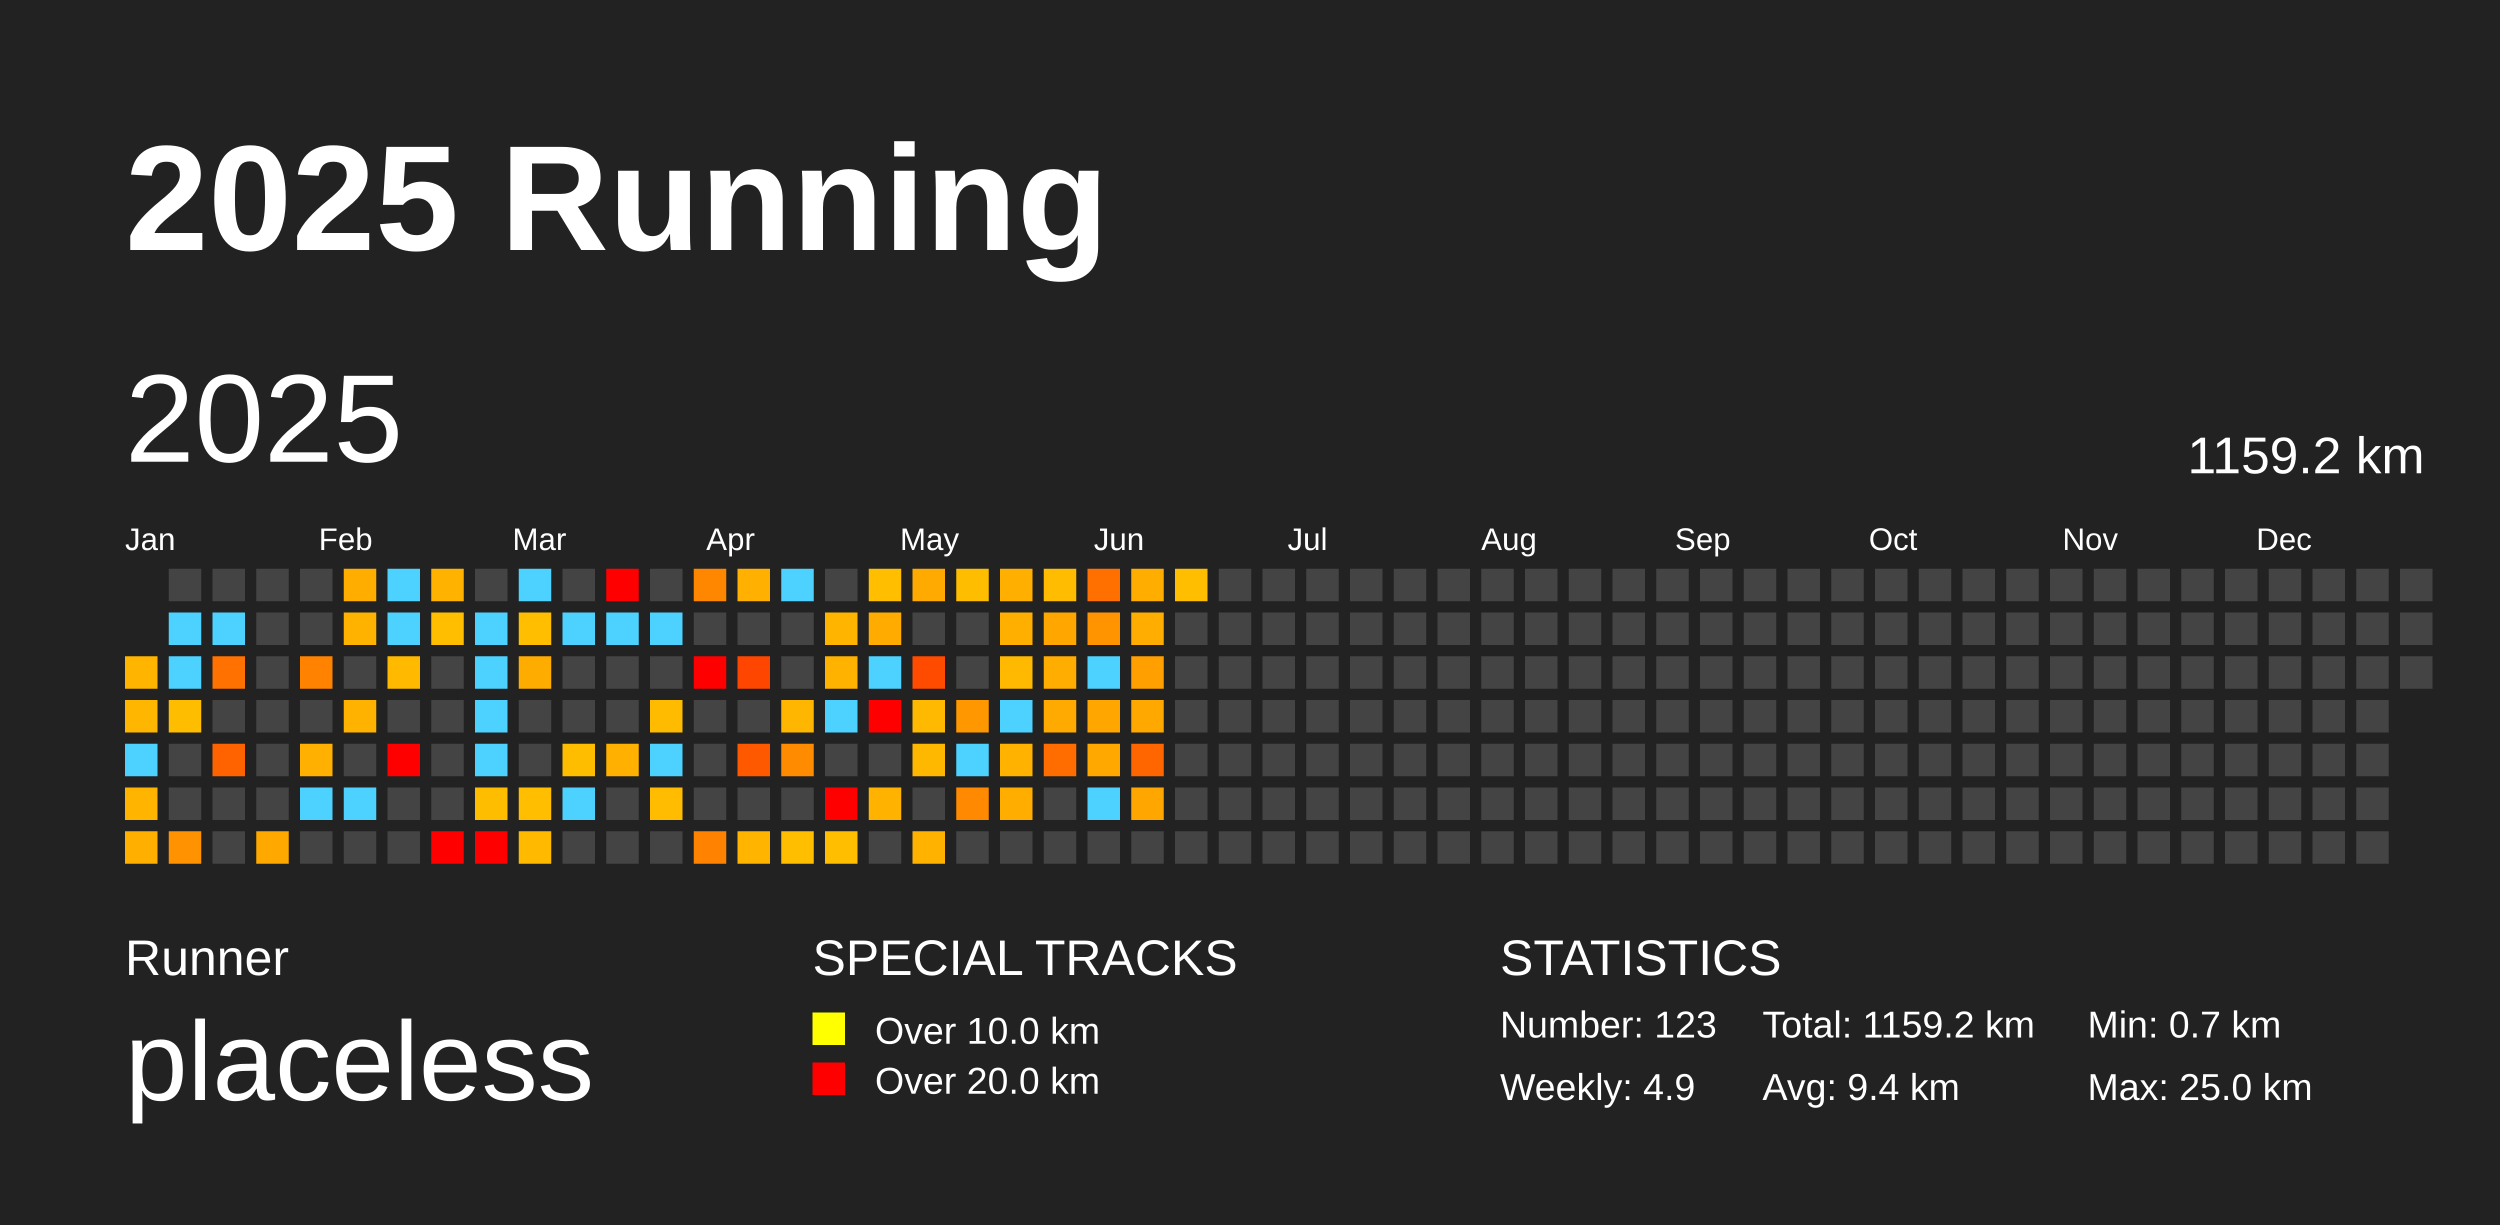
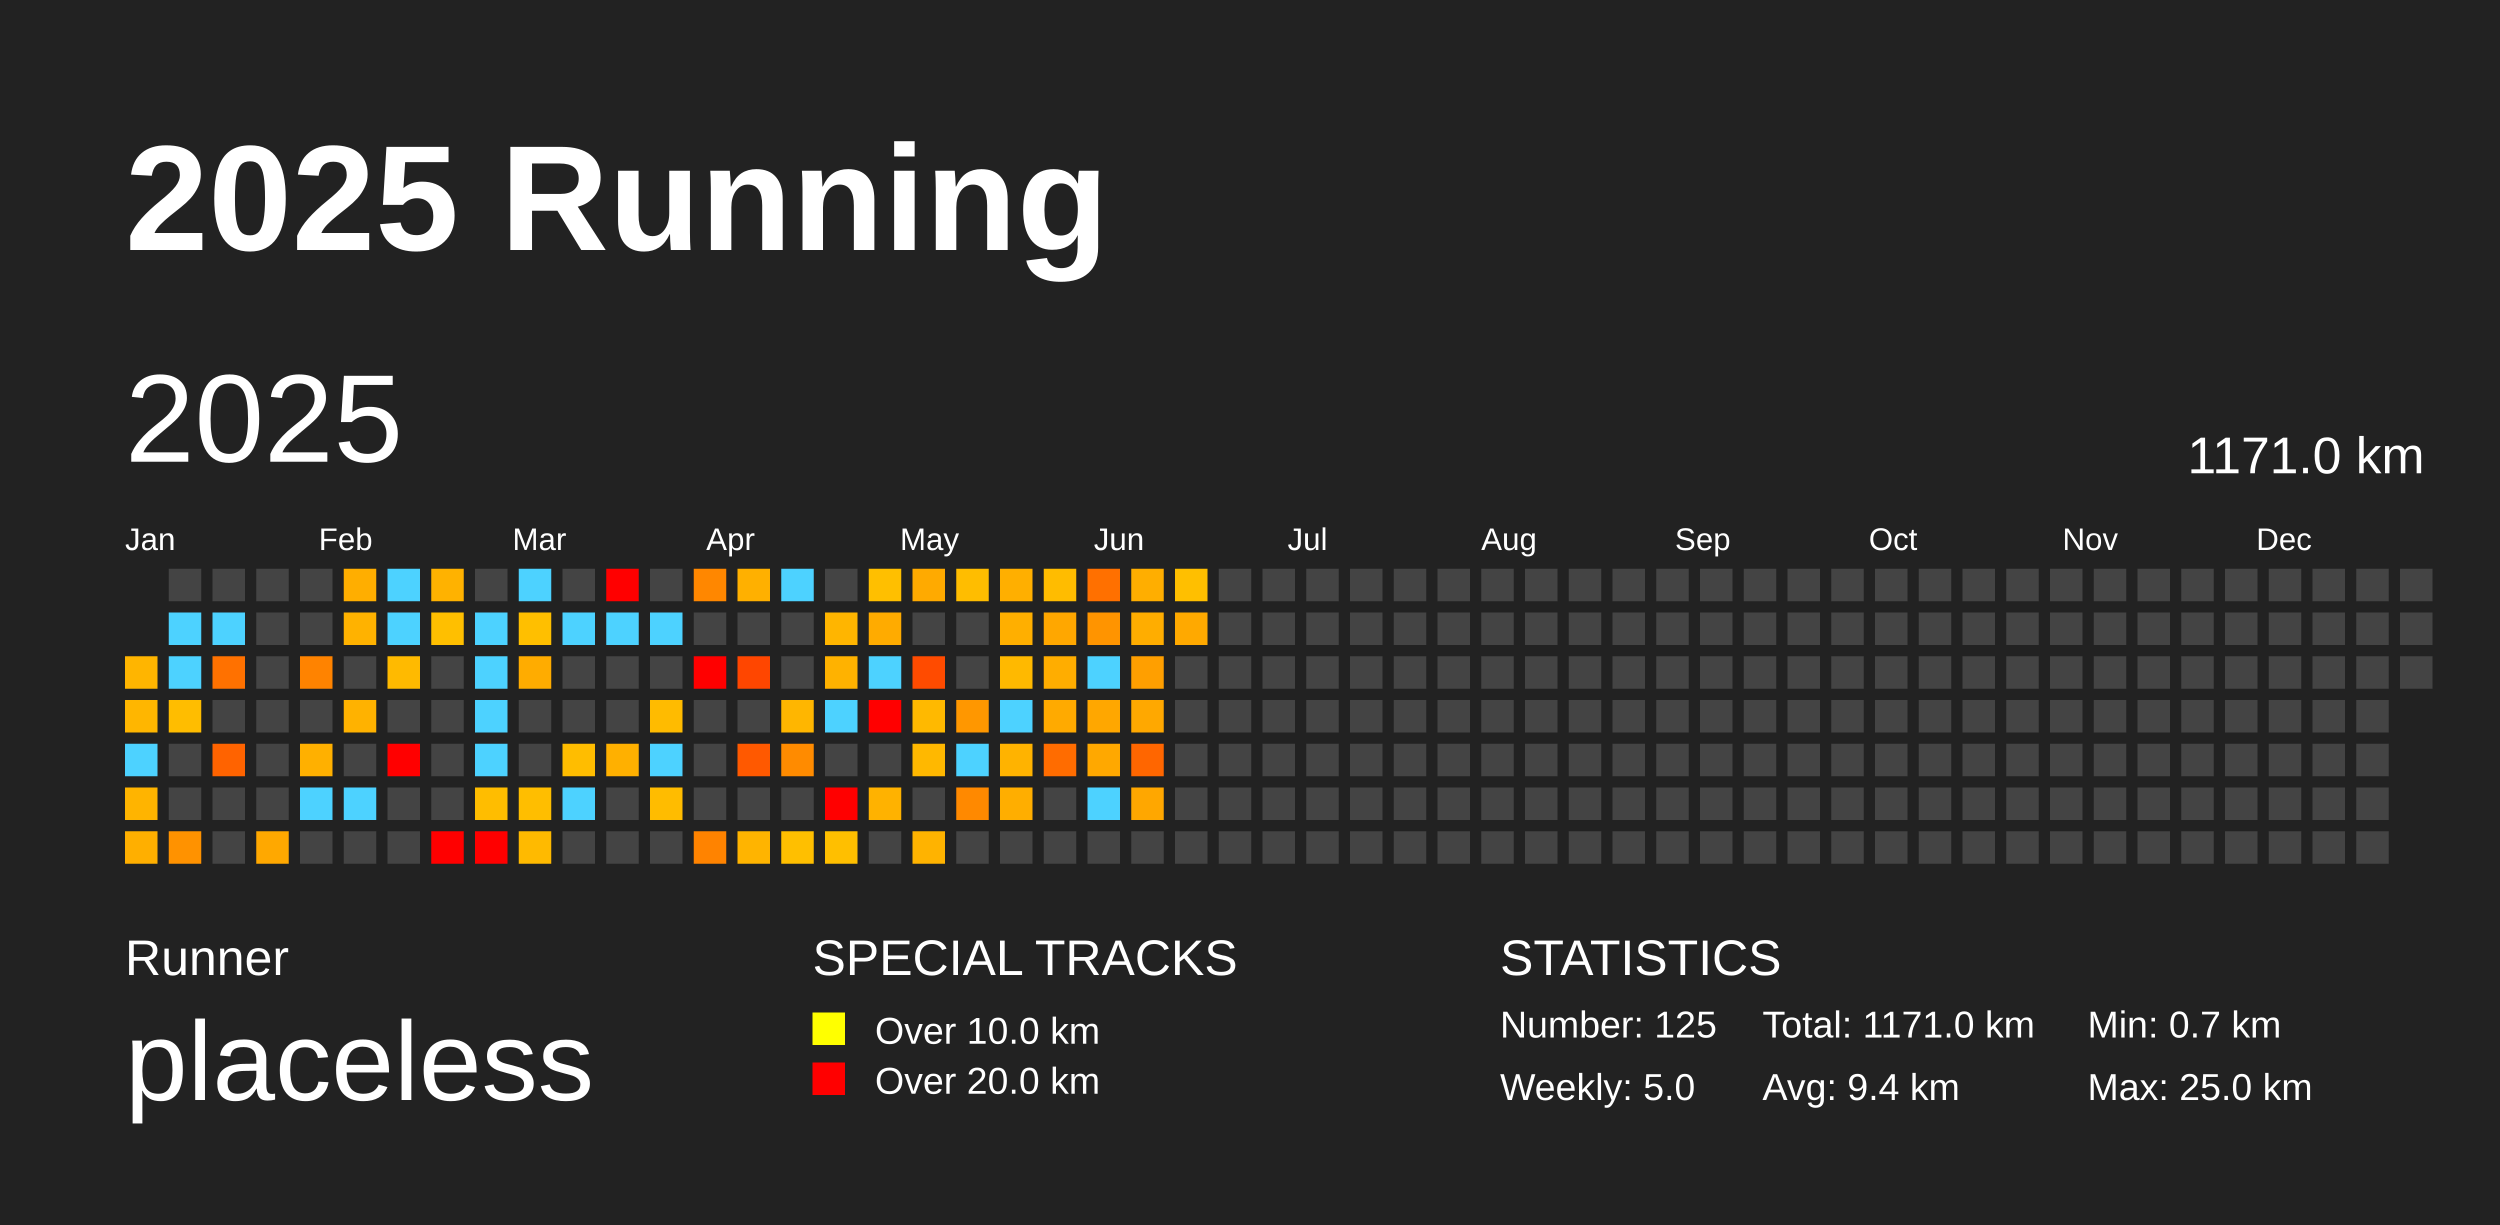
<svg xmlns="http://www.w3.org/2000/svg" baseProfile="full" height="98mm" version="1.1" viewBox="0,0,200,98" width="200mm">
  <defs />
  <rect fill="#222222" height="98" width="200" x="0" y="0" />
  <text fill="#FFFFFF" style="font-size:12px; font-family:Arial; font-weight:bold;" x="10" y="20">2025 Running</text>
  <text fill="#FFFFFF" style="font-size:4px; font-family:Arial" x="10" y="78">Runner</text>
  <text fill="#FFFFFF" style="font-size:9px; font-family:Arial" x="10" y="88">placeless</text>
  <text fill="#FFFFFF" style="font-size:4px; font-family:Arial" x="65" y="78">SPECIAL TRACKS</text>
  <rect fill="yellow" height="2.6" width="2.6" x="65" y="81" />
  <text fill="#FFFFFF" style="font-size:3px; font-family:Arial" x="70" y="83.5">Over 10.0 km</text>
  <rect fill="red" height="2.6" width="2.6" x="65" y="85" />
  <text fill="#FFFFFF" style="font-size:3px; font-family:Arial" x="70" y="87.5">Over 20.0 km</text>
  <text fill="#FFFFFF" style="font-size:4px; font-family:Arial" x="120" y="78">STATISTICS</text>
-   <text fill="#FFFFFF" style="font-size:3px; font-family:Arial" x="120" y="83">Number: 123</text>
-   <text fill="#FFFFFF" style="font-size:3px; font-family:Arial" x="120" y="88">Weekly: 4.9</text>
-   <text fill="#FFFFFF" style="font-size:3px; font-family:Arial" x="141" y="83">Total: 1159.2 km</text>
+   <text fill="#FFFFFF" style="font-size:3px; font-family:Arial" x="120" y="83">Number: 125</text>
+   <text fill="#FFFFFF" style="font-size:3px; font-family:Arial" x="120" y="88">Weekly: 5.0</text>
+   <text fill="#FFFFFF" style="font-size:3px; font-family:Arial" x="141" y="83">Total: 1171.0 km</text>
  <text fill="#FFFFFF" style="font-size:3px; font-family:Arial" x="141" y="88">Avg: 9.4 km</text>
  <text fill="#FFFFFF" style="font-size:3px; font-family:Arial" x="167" y="83">Min: 0.7 km</text>
  <text fill="#FFFFFF" style="font-size:3px; font-family:Arial" x="167" y="88">Max: 25.0 km</text>
  <text dominant-baseline="hanging" fill="#FFFFFF" style="font-size:10.0px; font-family:Arial;" x="10" y="30">2025</text>
-   <text dominant-baseline="hanging" fill="#FFFFFF" style="font-size:4.125px; font-family:Arial;" x="175" y="35">1159.2 km</text>
+   <text dominant-baseline="hanging" fill="#FFFFFF" style="font-size:4.125px; font-family:Arial;" x="175" y="35">1171.0 km</text>
  <text fill="#FFFFFF" style="font-size:2.5px; font-family:Arial" x="10.0" y="44">Jan</text>
  <text fill="#FFFFFF" style="font-size:2.5px; font-family:Arial" x="25.5" y="44">Feb</text>
  <text fill="#FFFFFF" style="font-size:2.5px; font-family:Arial" x="41.0" y="44">Mar</text>
  <text fill="#FFFFFF" style="font-size:2.5px; font-family:Arial" x="56.5" y="44">Apr</text>
  <text fill="#FFFFFF" style="font-size:2.5px; font-family:Arial" x="72.0" y="44">May</text>
  <text fill="#FFFFFF" style="font-size:2.5px; font-family:Arial" x="87.5" y="44">Jun</text>
  <text fill="#FFFFFF" style="font-size:2.5px; font-family:Arial" x="103.0" y="44">Jul</text>
  <text fill="#FFFFFF" style="font-size:2.5px; font-family:Arial" x="118.5" y="44">Aug</text>
  <text fill="#FFFFFF" style="font-size:2.5px; font-family:Arial" x="134.0" y="44">Sep</text>
  <text fill="#FFFFFF" style="font-size:2.5px; font-family:Arial" x="149.5" y="44">Oct</text>
  <text fill="#FFFFFF" style="font-size:2.5px; font-family:Arial" x="165.0" y="44">Nov</text>
  <text fill="#FFFFFF" style="font-size:2.5px; font-family:Arial" x="180.5" y="44">Dec</text>
  <rect fill="#ffb500" height="2.6" width="2.6" x="10.0" y="52.5" />
  <rect fill="#ffb600" height="2.6" width="2.6" x="10.0" y="56.0" />
  <rect fill="#4dd2ff" height="2.6" width="2.6" x="10.0" y="59.5" />
  <rect fill="#ffb400" height="2.6" width="2.6" x="10.0" y="63.0" />
  <rect fill="#ffaf00" height="2.6" width="2.6" x="10.0" y="66.5" />
  <rect fill="#444444" height="2.6" width="2.6" x="13.5" y="45.5" />
  <rect fill="#4dd2ff" height="2.6" width="2.6" x="13.5" y="49.0" />
  <rect fill="#4dd2ff" height="2.6" width="2.6" x="13.5" y="52.5" />
  <rect fill="#ffbd00" height="2.6" width="2.6" x="13.5" y="56.0" />
  <rect fill="#444444" height="2.6" width="2.6" x="13.5" y="59.5" />
  <rect fill="#444444" height="2.6" width="2.6" x="13.5" y="63.0" />
  <rect fill="#ff9200" height="2.6" width="2.6" x="13.5" y="66.5" />
  <rect fill="#444444" height="2.6" width="2.6" x="17.0" y="45.5" />
  <rect fill="#4dd2ff" height="2.6" width="2.6" x="17.0" y="49.0" />
  <rect fill="#ff7100" height="2.6" width="2.6" x="17.0" y="52.5" />
  <rect fill="#444444" height="2.6" width="2.6" x="17.0" y="56.0" />
  <rect fill="#ff6300" height="2.6" width="2.6" x="17.0" y="59.5" />
  <rect fill="#444444" height="2.6" width="2.6" x="17.0" y="63.0" />
  <rect fill="#444444" height="2.6" width="2.6" x="17.0" y="66.5" />
  <rect fill="#444444" height="2.6" width="2.6" x="20.5" y="45.5" />
  <rect fill="#444444" height="2.6" width="2.6" x="20.5" y="49.0" />
  <rect fill="#444444" height="2.6" width="2.6" x="20.5" y="52.5" />
  <rect fill="#444444" height="2.6" width="2.6" x="20.5" y="56.0" />
  <rect fill="#444444" height="2.6" width="2.6" x="20.5" y="59.5" />
  <rect fill="#444444" height="2.6" width="2.6" x="20.5" y="63.0" />
  <rect fill="#ffa800" height="2.6" width="2.6" x="20.5" y="66.5" />
  <rect fill="#444444" height="2.6" width="2.6" x="24.0" y="45.5" />
  <rect fill="#444444" height="2.6" width="2.6" x="24.0" y="49.0" />
  <rect fill="#ff8300" height="2.6" width="2.6" x="24.0" y="52.5" />
  <rect fill="#444444" height="2.6" width="2.6" x="24.0" y="56.0" />
  <rect fill="#ffb000" height="2.6" width="2.6" x="24.0" y="59.5" />
  <rect fill="#4dd2ff" height="2.6" width="2.6" x="24.0" y="63.0" />
  <rect fill="#444444" height="2.6" width="2.6" x="24.0" y="66.5" />
  <rect fill="#ffae00" height="2.6" width="2.6" x="27.5" y="45.5" />
  <rect fill="#ffb200" height="2.6" width="2.6" x="27.5" y="49.0" />
  <rect fill="#444444" height="2.6" width="2.6" x="27.5" y="52.5" />
  <rect fill="#ffb200" height="2.6" width="2.6" x="27.5" y="56.0" />
  <rect fill="#444444" height="2.6" width="2.6" x="27.5" y="59.5" />
  <rect fill="#4dd2ff" height="2.6" width="2.6" x="27.5" y="63.0" />
  <rect fill="#444444" height="2.6" width="2.6" x="27.5" y="66.5" />
  <rect fill="#4dd2ff" height="2.6" width="2.6" x="31.0" y="45.5" />
  <rect fill="#4dd2ff" height="2.6" width="2.6" x="31.0" y="49.0" />
  <rect fill="#ffba00" height="2.6" width="2.6" x="31.0" y="52.5" />
  <rect fill="#444444" height="2.6" width="2.6" x="31.0" y="56.0" />
  <rect fill="red" height="2.6" width="2.6" x="31.0" y="59.5" />
  <rect fill="#444444" height="2.6" width="2.6" x="31.0" y="63.0" />
  <rect fill="#444444" height="2.6" width="2.6" x="31.0" y="66.5" />
  <rect fill="#ffb200" height="2.6" width="2.6" x="34.5" y="45.5" />
  <rect fill="#ffbf00" height="2.6" width="2.6" x="34.5" y="49.0" />
  <rect fill="#444444" height="2.6" width="2.6" x="34.5" y="52.5" />
  <rect fill="#444444" height="2.6" width="2.6" x="34.5" y="56.0" />
  <rect fill="#444444" height="2.6" width="2.6" x="34.5" y="59.5" />
  <rect fill="#444444" height="2.6" width="2.6" x="34.5" y="63.0" />
  <rect fill="red" height="2.6" width="2.6" x="34.5" y="66.5" />
  <rect fill="#444444" height="2.6" width="2.6" x="38.0" y="45.5" />
  <rect fill="#4dd2ff" height="2.6" width="2.6" x="38.0" y="49.0" />
  <rect fill="#4dd2ff" height="2.6" width="2.6" x="38.0" y="52.5" />
  <rect fill="#4dd2ff" height="2.6" width="2.6" x="38.0" y="56.0" />
  <rect fill="#4dd2ff" height="2.6" width="2.6" x="38.0" y="59.5" />
  <rect fill="#ffbd00" height="2.6" width="2.6" x="38.0" y="63.0" />
  <rect fill="red" height="2.6" width="2.6" x="38.0" y="66.5" />
  <rect fill="#4dd2ff" height="2.6" width="2.6" x="41.5" y="45.5" />
  <rect fill="#ffbf00" height="2.6" width="2.6" x="41.5" y="49.0" />
  <rect fill="#ffac00" height="2.6" width="2.6" x="41.5" y="52.5" />
  <rect fill="#444444" height="2.6" width="2.6" x="41.5" y="56.0" />
  <rect fill="#444444" height="2.6" width="2.6" x="41.5" y="59.5" />
  <rect fill="#ffbe00" height="2.6" width="2.6" x="41.5" y="63.0" />
  <rect fill="#ffba00" height="2.6" width="2.6" x="41.5" y="66.5" />
  <rect fill="#444444" height="2.6" width="2.6" x="45.0" y="45.5" />
  <rect fill="#4dd2ff" height="2.6" width="2.6" x="45.0" y="49.0" />
  <rect fill="#444444" height="2.6" width="2.6" x="45.0" y="52.5" />
  <rect fill="#444444" height="2.6" width="2.6" x="45.0" y="56.0" />
  <rect fill="#ffbd00" height="2.6" width="2.6" x="45.0" y="59.5" />
  <rect fill="#4dd2ff" height="2.6" width="2.6" x="45.0" y="63.0" />
  <rect fill="#444444" height="2.6" width="2.6" x="45.0" y="66.5" />
  <rect fill="red" height="2.6" width="2.6" x="48.5" y="45.5" />
  <rect fill="#4dd2ff" height="2.6" width="2.6" x="48.5" y="49.0" />
  <rect fill="#444444" height="2.6" width="2.6" x="48.5" y="52.5" />
  <rect fill="#444444" height="2.6" width="2.6" x="48.5" y="56.0" />
  <rect fill="#ffb000" height="2.6" width="2.6" x="48.5" y="59.5" />
  <rect fill="#444444" height="2.6" width="2.6" x="48.5" y="63.0" />
  <rect fill="#444444" height="2.6" width="2.6" x="48.5" y="66.5" />
  <rect fill="#444444" height="2.6" width="2.6" x="52.0" y="45.5" />
  <rect fill="#4dd2ff" height="2.6" width="2.6" x="52.0" y="49.0" />
  <rect fill="#444444" height="2.6" width="2.6" x="52.0" y="52.5" />
  <rect fill="#ffbb00" height="2.6" width="2.6" x="52.0" y="56.0" />
  <rect fill="#4dd2ff" height="2.6" width="2.6" x="52.0" y="59.5" />
  <rect fill="#ffbc00" height="2.6" width="2.6" x="52.0" y="63.0" />
  <rect fill="#444444" height="2.6" width="2.6" x="52.0" y="66.5" />
  <rect fill="#ff8700" height="2.6" width="2.6" x="55.5" y="45.5" />
  <rect fill="#444444" height="2.6" width="2.6" x="55.5" y="49.0" />
  <rect fill="red" height="2.6" width="2.6" x="55.5" y="52.5" />
  <rect fill="#444444" height="2.6" width="2.6" x="55.5" y="56.0" />
  <rect fill="#444444" height="2.6" width="2.6" x="55.5" y="59.5" />
  <rect fill="#444444" height="2.6" width="2.6" x="55.5" y="63.0" />
  <rect fill="#ff8300" height="2.6" width="2.6" x="55.5" y="66.5" />
  <rect fill="#ffb000" height="2.6" width="2.6" x="59.0" y="45.5" />
  <rect fill="#444444" height="2.6" width="2.6" x="59.0" y="49.0" />
  <rect fill="#ff4600" height="2.6" width="2.6" x="59.0" y="52.5" />
  <rect fill="#444444" height="2.6" width="2.6" x="59.0" y="56.0" />
  <rect fill="#ff5900" height="2.6" width="2.6" x="59.0" y="59.5" />
  <rect fill="#444444" height="2.6" width="2.6" x="59.0" y="63.0" />
  <rect fill="#ffb400" height="2.6" width="2.6" x="59.0" y="66.5" />
  <rect fill="#4dd2ff" height="2.6" width="2.6" x="62.5" y="45.5" />
  <rect fill="#444444" height="2.6" width="2.6" x="62.5" y="49.0" />
  <rect fill="#444444" height="2.6" width="2.6" x="62.5" y="52.5" />
  <rect fill="#ffb600" height="2.6" width="2.6" x="62.5" y="56.0" />
  <rect fill="#ff8b00" height="2.6" width="2.6" x="62.5" y="59.5" />
  <rect fill="#444444" height="2.6" width="2.6" x="62.5" y="63.0" />
  <rect fill="#ffbf00" height="2.6" width="2.6" x="62.5" y="66.5" />
  <rect fill="#444444" height="2.6" width="2.6" x="66.0" y="45.5" />
  <rect fill="#ffb500" height="2.6" width="2.6" x="66.0" y="49.0" />
  <rect fill="#ffb200" height="2.6" width="2.6" x="66.0" y="52.5" />
  <rect fill="#4dd2ff" height="2.6" width="2.6" x="66.0" y="56.0" />
  <rect fill="#444444" height="2.6" width="2.6" x="66.0" y="59.5" />
  <rect fill="red" height="2.6" width="2.6" x="66.0" y="63.0" />
  <rect fill="#ffbf00" height="2.6" width="2.6" x="66.0" y="66.5" />
  <rect fill="#ffbf00" height="2.6" width="2.6" x="69.5" y="45.5" />
  <rect fill="#ffab00" height="2.6" width="2.6" x="69.5" y="49.0" />
  <rect fill="#4dd2ff" height="2.6" width="2.6" x="69.5" y="52.5" />
  <rect fill="red" height="2.6" width="2.6" x="69.5" y="56.0" />
  <rect fill="#444444" height="2.6" width="2.6" x="69.5" y="59.5" />
  <rect fill="#ffb200" height="2.6" width="2.6" x="69.5" y="63.0" />
  <rect fill="#444444" height="2.6" width="2.6" x="69.5" y="66.5" />
  <rect fill="#ffaa00" height="2.6" width="2.6" x="73.0" y="45.5" />
  <rect fill="#444444" height="2.6" width="2.6" x="73.0" y="49.0" />
  <rect fill="#ff4b00" height="2.6" width="2.6" x="73.0" y="52.5" />
  <rect fill="#ffb900" height="2.6" width="2.6" x="73.0" y="56.0" />
  <rect fill="#ffb800" height="2.6" width="2.6" x="73.0" y="59.5" />
  <rect fill="#444444" height="2.6" width="2.6" x="73.0" y="63.0" />
  <rect fill="#ffb300" height="2.6" width="2.6" x="73.0" y="66.5" />
  <rect fill="#ffbd00" height="2.6" width="2.6" x="76.5" y="45.5" />
  <rect fill="#444444" height="2.6" width="2.6" x="76.5" y="49.0" />
  <rect fill="#444444" height="2.6" width="2.6" x="76.5" y="52.5" />
  <rect fill="#ff9700" height="2.6" width="2.6" x="76.5" y="56.0" />
  <rect fill="#4dd2ff" height="2.6" width="2.6" x="76.5" y="59.5" />
  <rect fill="#ff8900" height="2.6" width="2.6" x="76.5" y="63.0" />
  <rect fill="#444444" height="2.6" width="2.6" x="76.5" y="66.5" />
  <rect fill="#ffaf00" height="2.6" width="2.6" x="80.0" y="45.5" />
  <rect fill="#ffaf00" height="2.6" width="2.6" x="80.0" y="49.0" />
  <rect fill="#ffb900" height="2.6" width="2.6" x="80.0" y="52.5" />
  <rect fill="#4dd2ff" height="2.6" width="2.6" x="80.0" y="56.0" />
  <rect fill="#ffb300" height="2.6" width="2.6" x="80.0" y="59.5" />
  <rect fill="#ffae00" height="2.6" width="2.6" x="80.0" y="63.0" />
  <rect fill="#444444" height="2.6" width="2.6" x="80.0" y="66.5" />
  <rect fill="#ffbc00" height="2.6" width="2.6" x="83.5" y="45.5" />
  <rect fill="#ffa700" height="2.6" width="2.6" x="83.5" y="49.0" />
  <rect fill="#ffad00" height="2.6" width="2.6" x="83.5" y="52.5" />
  <rect fill="#ffaa00" height="2.6" width="2.6" x="83.5" y="56.0" />
  <rect fill="#ff6c00" height="2.6" width="2.6" x="83.5" y="59.5" />
  <rect fill="#444444" height="2.6" width="2.6" x="83.5" y="63.0" />
  <rect fill="#444444" height="2.6" width="2.6" x="83.5" y="66.5" />
  <rect fill="#ff7000" height="2.6" width="2.6" x="87.0" y="45.5" />
  <rect fill="#ff9400" height="2.6" width="2.6" x="87.0" y="49.0" />
  <rect fill="#4dd2ff" height="2.6" width="2.6" x="87.0" y="52.5" />
  <rect fill="#ffa700" height="2.6" width="2.6" x="87.0" y="56.0" />
  <rect fill="#ffa800" height="2.6" width="2.6" x="87.0" y="59.5" />
  <rect fill="#4dd2ff" height="2.6" width="2.6" x="87.0" y="63.0" />
  <rect fill="#444444" height="2.6" width="2.6" x="87.0" y="66.5" />
  <rect fill="#ffae00" height="2.6" width="2.6" x="90.5" y="45.5" />
  <rect fill="#ffad00" height="2.6" width="2.6" x="90.5" y="49.0" />
  <rect fill="#ff9f00" height="2.6" width="2.6" x="90.5" y="52.5" />
  <rect fill="#ffa800" height="2.6" width="2.6" x="90.5" y="56.0" />
  <rect fill="#ff6600" height="2.6" width="2.6" x="90.5" y="59.5" />
  <rect fill="#ffa700" height="2.6" width="2.6" x="90.5" y="63.0" />
  <rect fill="#444444" height="2.6" width="2.6" x="90.5" y="66.5" />
  <rect fill="#ffbf00" height="2.6" width="2.6" x="94.0" y="45.5" />
-   <rect fill="#444444" height="2.6" width="2.6" x="94.0" y="49.0" />
+   <rect fill="#ffa900" height="2.6" width="2.6" x="94.0" y="49.0" />
  <rect fill="#444444" height="2.6" width="2.6" x="94.0" y="52.5" />
  <rect fill="#444444" height="2.6" width="2.6" x="94.0" y="56.0" />
  <rect fill="#444444" height="2.6" width="2.6" x="94.0" y="59.5" />
  <rect fill="#444444" height="2.6" width="2.6" x="94.0" y="63.0" />
  <rect fill="#444444" height="2.6" width="2.6" x="94.0" y="66.5" />
  <rect fill="#444444" height="2.6" width="2.6" x="97.5" y="45.5" />
  <rect fill="#444444" height="2.6" width="2.6" x="97.5" y="49.0" />
  <rect fill="#444444" height="2.6" width="2.6" x="97.5" y="52.5" />
  <rect fill="#444444" height="2.6" width="2.6" x="97.5" y="56.0" />
  <rect fill="#444444" height="2.6" width="2.6" x="97.5" y="59.5" />
  <rect fill="#444444" height="2.6" width="2.6" x="97.5" y="63.0" />
  <rect fill="#444444" height="2.6" width="2.6" x="97.5" y="66.5" />
  <rect fill="#444444" height="2.6" width="2.6" x="101.0" y="45.5" />
  <rect fill="#444444" height="2.6" width="2.6" x="101.0" y="49.0" />
  <rect fill="#444444" height="2.6" width="2.6" x="101.0" y="52.5" />
  <rect fill="#444444" height="2.6" width="2.6" x="101.0" y="56.0" />
  <rect fill="#444444" height="2.6" width="2.6" x="101.0" y="59.5" />
  <rect fill="#444444" height="2.6" width="2.6" x="101.0" y="63.0" />
  <rect fill="#444444" height="2.6" width="2.6" x="101.0" y="66.5" />
  <rect fill="#444444" height="2.6" width="2.6" x="104.5" y="45.5" />
  <rect fill="#444444" height="2.6" width="2.6" x="104.5" y="49.0" />
  <rect fill="#444444" height="2.6" width="2.6" x="104.5" y="52.5" />
  <rect fill="#444444" height="2.6" width="2.6" x="104.5" y="56.0" />
  <rect fill="#444444" height="2.6" width="2.6" x="104.5" y="59.5" />
  <rect fill="#444444" height="2.6" width="2.6" x="104.5" y="63.0" />
  <rect fill="#444444" height="2.6" width="2.6" x="104.5" y="66.5" />
  <rect fill="#444444" height="2.6" width="2.6" x="108.0" y="45.5" />
  <rect fill="#444444" height="2.6" width="2.6" x="108.0" y="49.0" />
  <rect fill="#444444" height="2.6" width="2.6" x="108.0" y="52.5" />
  <rect fill="#444444" height="2.6" width="2.6" x="108.0" y="56.0" />
  <rect fill="#444444" height="2.6" width="2.6" x="108.0" y="59.5" />
  <rect fill="#444444" height="2.6" width="2.6" x="108.0" y="63.0" />
  <rect fill="#444444" height="2.6" width="2.6" x="108.0" y="66.5" />
  <rect fill="#444444" height="2.6" width="2.6" x="111.5" y="45.5" />
  <rect fill="#444444" height="2.6" width="2.6" x="111.5" y="49.0" />
  <rect fill="#444444" height="2.6" width="2.6" x="111.5" y="52.5" />
  <rect fill="#444444" height="2.6" width="2.6" x="111.5" y="56.0" />
  <rect fill="#444444" height="2.6" width="2.6" x="111.5" y="59.5" />
  <rect fill="#444444" height="2.6" width="2.6" x="111.5" y="63.0" />
  <rect fill="#444444" height="2.6" width="2.6" x="111.5" y="66.5" />
  <rect fill="#444444" height="2.6" width="2.6" x="115.0" y="45.5" />
  <rect fill="#444444" height="2.6" width="2.6" x="115.0" y="49.0" />
  <rect fill="#444444" height="2.6" width="2.6" x="115.0" y="52.5" />
  <rect fill="#444444" height="2.6" width="2.6" x="115.0" y="56.0" />
  <rect fill="#444444" height="2.6" width="2.6" x="115.0" y="59.5" />
  <rect fill="#444444" height="2.6" width="2.6" x="115.0" y="63.0" />
  <rect fill="#444444" height="2.6" width="2.6" x="115.0" y="66.5" />
  <rect fill="#444444" height="2.6" width="2.6" x="118.5" y="45.5" />
  <rect fill="#444444" height="2.6" width="2.6" x="118.5" y="49.0" />
  <rect fill="#444444" height="2.6" width="2.6" x="118.5" y="52.5" />
  <rect fill="#444444" height="2.6" width="2.6" x="118.5" y="56.0" />
  <rect fill="#444444" height="2.6" width="2.6" x="118.5" y="59.5" />
  <rect fill="#444444" height="2.6" width="2.6" x="118.5" y="63.0" />
  <rect fill="#444444" height="2.6" width="2.6" x="118.5" y="66.5" />
  <rect fill="#444444" height="2.6" width="2.6" x="122.0" y="45.5" />
  <rect fill="#444444" height="2.6" width="2.6" x="122.0" y="49.0" />
  <rect fill="#444444" height="2.6" width="2.6" x="122.0" y="52.5" />
  <rect fill="#444444" height="2.6" width="2.6" x="122.0" y="56.0" />
  <rect fill="#444444" height="2.6" width="2.6" x="122.0" y="59.5" />
  <rect fill="#444444" height="2.6" width="2.6" x="122.0" y="63.0" />
  <rect fill="#444444" height="2.6" width="2.6" x="122.0" y="66.5" />
  <rect fill="#444444" height="2.6" width="2.6" x="125.5" y="45.5" />
  <rect fill="#444444" height="2.6" width="2.6" x="125.5" y="49.0" />
  <rect fill="#444444" height="2.6" width="2.6" x="125.5" y="52.5" />
  <rect fill="#444444" height="2.6" width="2.6" x="125.5" y="56.0" />
  <rect fill="#444444" height="2.6" width="2.6" x="125.5" y="59.5" />
  <rect fill="#444444" height="2.6" width="2.6" x="125.5" y="63.0" />
  <rect fill="#444444" height="2.6" width="2.6" x="125.5" y="66.5" />
  <rect fill="#444444" height="2.6" width="2.6" x="129.0" y="45.5" />
  <rect fill="#444444" height="2.6" width="2.6" x="129.0" y="49.0" />
  <rect fill="#444444" height="2.6" width="2.6" x="129.0" y="52.5" />
  <rect fill="#444444" height="2.6" width="2.6" x="129.0" y="56.0" />
  <rect fill="#444444" height="2.6" width="2.6" x="129.0" y="59.5" />
  <rect fill="#444444" height="2.6" width="2.6" x="129.0" y="63.0" />
  <rect fill="#444444" height="2.6" width="2.6" x="129.0" y="66.5" />
  <rect fill="#444444" height="2.6" width="2.6" x="132.5" y="45.5" />
  <rect fill="#444444" height="2.6" width="2.6" x="132.5" y="49.0" />
  <rect fill="#444444" height="2.6" width="2.6" x="132.5" y="52.5" />
  <rect fill="#444444" height="2.6" width="2.6" x="132.5" y="56.0" />
  <rect fill="#444444" height="2.6" width="2.6" x="132.5" y="59.5" />
  <rect fill="#444444" height="2.6" width="2.6" x="132.5" y="63.0" />
  <rect fill="#444444" height="2.6" width="2.6" x="132.5" y="66.5" />
  <rect fill="#444444" height="2.6" width="2.6" x="136.0" y="45.5" />
  <rect fill="#444444" height="2.6" width="2.6" x="136.0" y="49.0" />
  <rect fill="#444444" height="2.6" width="2.6" x="136.0" y="52.5" />
  <rect fill="#444444" height="2.6" width="2.6" x="136.0" y="56.0" />
  <rect fill="#444444" height="2.6" width="2.6" x="136.0" y="59.5" />
  <rect fill="#444444" height="2.6" width="2.6" x="136.0" y="63.0" />
  <rect fill="#444444" height="2.6" width="2.6" x="136.0" y="66.5" />
  <rect fill="#444444" height="2.6" width="2.6" x="139.5" y="45.5" />
  <rect fill="#444444" height="2.6" width="2.6" x="139.5" y="49.0" />
  <rect fill="#444444" height="2.6" width="2.6" x="139.5" y="52.5" />
  <rect fill="#444444" height="2.6" width="2.6" x="139.5" y="56.0" />
  <rect fill="#444444" height="2.6" width="2.6" x="139.5" y="59.5" />
  <rect fill="#444444" height="2.6" width="2.6" x="139.5" y="63.0" />
  <rect fill="#444444" height="2.6" width="2.6" x="139.5" y="66.5" />
  <rect fill="#444444" height="2.6" width="2.6" x="143.0" y="45.5" />
  <rect fill="#444444" height="2.6" width="2.6" x="143.0" y="49.0" />
  <rect fill="#444444" height="2.6" width="2.6" x="143.0" y="52.5" />
  <rect fill="#444444" height="2.6" width="2.6" x="143.0" y="56.0" />
  <rect fill="#444444" height="2.6" width="2.6" x="143.0" y="59.5" />
  <rect fill="#444444" height="2.6" width="2.6" x="143.0" y="63.0" />
  <rect fill="#444444" height="2.6" width="2.6" x="143.0" y="66.5" />
  <rect fill="#444444" height="2.6" width="2.6" x="146.5" y="45.5" />
  <rect fill="#444444" height="2.6" width="2.6" x="146.5" y="49.0" />
  <rect fill="#444444" height="2.6" width="2.6" x="146.5" y="52.5" />
  <rect fill="#444444" height="2.6" width="2.6" x="146.5" y="56.0" />
  <rect fill="#444444" height="2.6" width="2.6" x="146.5" y="59.5" />
  <rect fill="#444444" height="2.6" width="2.6" x="146.5" y="63.0" />
  <rect fill="#444444" height="2.6" width="2.6" x="146.5" y="66.5" />
  <rect fill="#444444" height="2.6" width="2.6" x="150.0" y="45.5" />
  <rect fill="#444444" height="2.6" width="2.6" x="150.0" y="49.0" />
  <rect fill="#444444" height="2.6" width="2.6" x="150.0" y="52.5" />
  <rect fill="#444444" height="2.6" width="2.6" x="150.0" y="56.0" />
  <rect fill="#444444" height="2.6" width="2.6" x="150.0" y="59.5" />
  <rect fill="#444444" height="2.6" width="2.6" x="150.0" y="63.0" />
  <rect fill="#444444" height="2.6" width="2.6" x="150.0" y="66.5" />
  <rect fill="#444444" height="2.6" width="2.6" x="153.5" y="45.5" />
  <rect fill="#444444" height="2.6" width="2.6" x="153.5" y="49.0" />
  <rect fill="#444444" height="2.6" width="2.6" x="153.5" y="52.5" />
  <rect fill="#444444" height="2.6" width="2.6" x="153.5" y="56.0" />
  <rect fill="#444444" height="2.6" width="2.6" x="153.5" y="59.5" />
  <rect fill="#444444" height="2.6" width="2.6" x="153.5" y="63.0" />
  <rect fill="#444444" height="2.6" width="2.6" x="153.5" y="66.5" />
  <rect fill="#444444" height="2.6" width="2.6" x="157.0" y="45.5" />
  <rect fill="#444444" height="2.6" width="2.6" x="157.0" y="49.0" />
  <rect fill="#444444" height="2.6" width="2.6" x="157.0" y="52.5" />
  <rect fill="#444444" height="2.6" width="2.6" x="157.0" y="56.0" />
  <rect fill="#444444" height="2.6" width="2.6" x="157.0" y="59.5" />
  <rect fill="#444444" height="2.6" width="2.6" x="157.0" y="63.0" />
  <rect fill="#444444" height="2.6" width="2.6" x="157.0" y="66.5" />
  <rect fill="#444444" height="2.6" width="2.6" x="160.5" y="45.5" />
  <rect fill="#444444" height="2.6" width="2.6" x="160.5" y="49.0" />
  <rect fill="#444444" height="2.6" width="2.6" x="160.5" y="52.5" />
  <rect fill="#444444" height="2.6" width="2.6" x="160.5" y="56.0" />
  <rect fill="#444444" height="2.6" width="2.6" x="160.5" y="59.5" />
  <rect fill="#444444" height="2.6" width="2.6" x="160.5" y="63.0" />
  <rect fill="#444444" height="2.6" width="2.6" x="160.5" y="66.5" />
  <rect fill="#444444" height="2.6" width="2.6" x="164.0" y="45.5" />
  <rect fill="#444444" height="2.6" width="2.6" x="164.0" y="49.0" />
  <rect fill="#444444" height="2.6" width="2.6" x="164.0" y="52.5" />
  <rect fill="#444444" height="2.6" width="2.6" x="164.0" y="56.0" />
  <rect fill="#444444" height="2.6" width="2.6" x="164.0" y="59.5" />
  <rect fill="#444444" height="2.6" width="2.6" x="164.0" y="63.0" />
  <rect fill="#444444" height="2.6" width="2.6" x="164.0" y="66.5" />
  <rect fill="#444444" height="2.6" width="2.6" x="167.5" y="45.5" />
  <rect fill="#444444" height="2.6" width="2.6" x="167.5" y="49.0" />
  <rect fill="#444444" height="2.6" width="2.6" x="167.5" y="52.5" />
  <rect fill="#444444" height="2.6" width="2.6" x="167.5" y="56.0" />
  <rect fill="#444444" height="2.6" width="2.6" x="167.5" y="59.5" />
  <rect fill="#444444" height="2.6" width="2.6" x="167.5" y="63.0" />
  <rect fill="#444444" height="2.6" width="2.6" x="167.5" y="66.5" />
  <rect fill="#444444" height="2.6" width="2.6" x="171.0" y="45.5" />
  <rect fill="#444444" height="2.6" width="2.6" x="171.0" y="49.0" />
  <rect fill="#444444" height="2.6" width="2.6" x="171.0" y="52.5" />
  <rect fill="#444444" height="2.6" width="2.6" x="171.0" y="56.0" />
  <rect fill="#444444" height="2.6" width="2.6" x="171.0" y="59.5" />
  <rect fill="#444444" height="2.6" width="2.6" x="171.0" y="63.0" />
  <rect fill="#444444" height="2.6" width="2.6" x="171.0" y="66.5" />
  <rect fill="#444444" height="2.6" width="2.6" x="174.5" y="45.5" />
  <rect fill="#444444" height="2.6" width="2.6" x="174.5" y="49.0" />
  <rect fill="#444444" height="2.6" width="2.6" x="174.5" y="52.5" />
  <rect fill="#444444" height="2.6" width="2.6" x="174.5" y="56.0" />
  <rect fill="#444444" height="2.6" width="2.6" x="174.5" y="59.5" />
  <rect fill="#444444" height="2.6" width="2.6" x="174.5" y="63.0" />
  <rect fill="#444444" height="2.6" width="2.6" x="174.5" y="66.5" />
  <rect fill="#444444" height="2.6" width="2.6" x="178.0" y="45.5" />
  <rect fill="#444444" height="2.6" width="2.6" x="178.0" y="49.0" />
  <rect fill="#444444" height="2.6" width="2.6" x="178.0" y="52.5" />
  <rect fill="#444444" height="2.6" width="2.6" x="178.0" y="56.0" />
  <rect fill="#444444" height="2.6" width="2.6" x="178.0" y="59.5" />
  <rect fill="#444444" height="2.6" width="2.6" x="178.0" y="63.0" />
  <rect fill="#444444" height="2.6" width="2.6" x="178.0" y="66.5" />
  <rect fill="#444444" height="2.6" width="2.6" x="181.5" y="45.5" />
  <rect fill="#444444" height="2.6" width="2.6" x="181.5" y="49.0" />
  <rect fill="#444444" height="2.6" width="2.6" x="181.5" y="52.5" />
  <rect fill="#444444" height="2.6" width="2.6" x="181.5" y="56.0" />
  <rect fill="#444444" height="2.6" width="2.6" x="181.5" y="59.5" />
  <rect fill="#444444" height="2.6" width="2.6" x="181.5" y="63.0" />
  <rect fill="#444444" height="2.6" width="2.6" x="181.5" y="66.5" />
  <rect fill="#444444" height="2.6" width="2.6" x="185.0" y="45.5" />
  <rect fill="#444444" height="2.6" width="2.6" x="185.0" y="49.0" />
  <rect fill="#444444" height="2.6" width="2.6" x="185.0" y="52.5" />
  <rect fill="#444444" height="2.6" width="2.6" x="185.0" y="56.0" />
  <rect fill="#444444" height="2.6" width="2.6" x="185.0" y="59.5" />
  <rect fill="#444444" height="2.6" width="2.6" x="185.0" y="63.0" />
  <rect fill="#444444" height="2.6" width="2.6" x="185.0" y="66.5" />
  <rect fill="#444444" height="2.6" width="2.6" x="188.5" y="45.5" />
  <rect fill="#444444" height="2.6" width="2.6" x="188.5" y="49.0" />
  <rect fill="#444444" height="2.6" width="2.6" x="188.5" y="52.5" />
  <rect fill="#444444" height="2.6" width="2.6" x="188.5" y="56.0" />
  <rect fill="#444444" height="2.6" width="2.6" x="188.5" y="59.5" />
  <rect fill="#444444" height="2.6" width="2.6" x="188.5" y="63.0" />
  <rect fill="#444444" height="2.6" width="2.6" x="188.5" y="66.5" />
  <rect fill="#444444" height="2.6" width="2.6" x="192.0" y="45.5" />
  <rect fill="#444444" height="2.6" width="2.6" x="192.0" y="49.0" />
  <rect fill="#444444" height="2.6" width="2.6" x="192.0" y="52.5" />
</svg>
